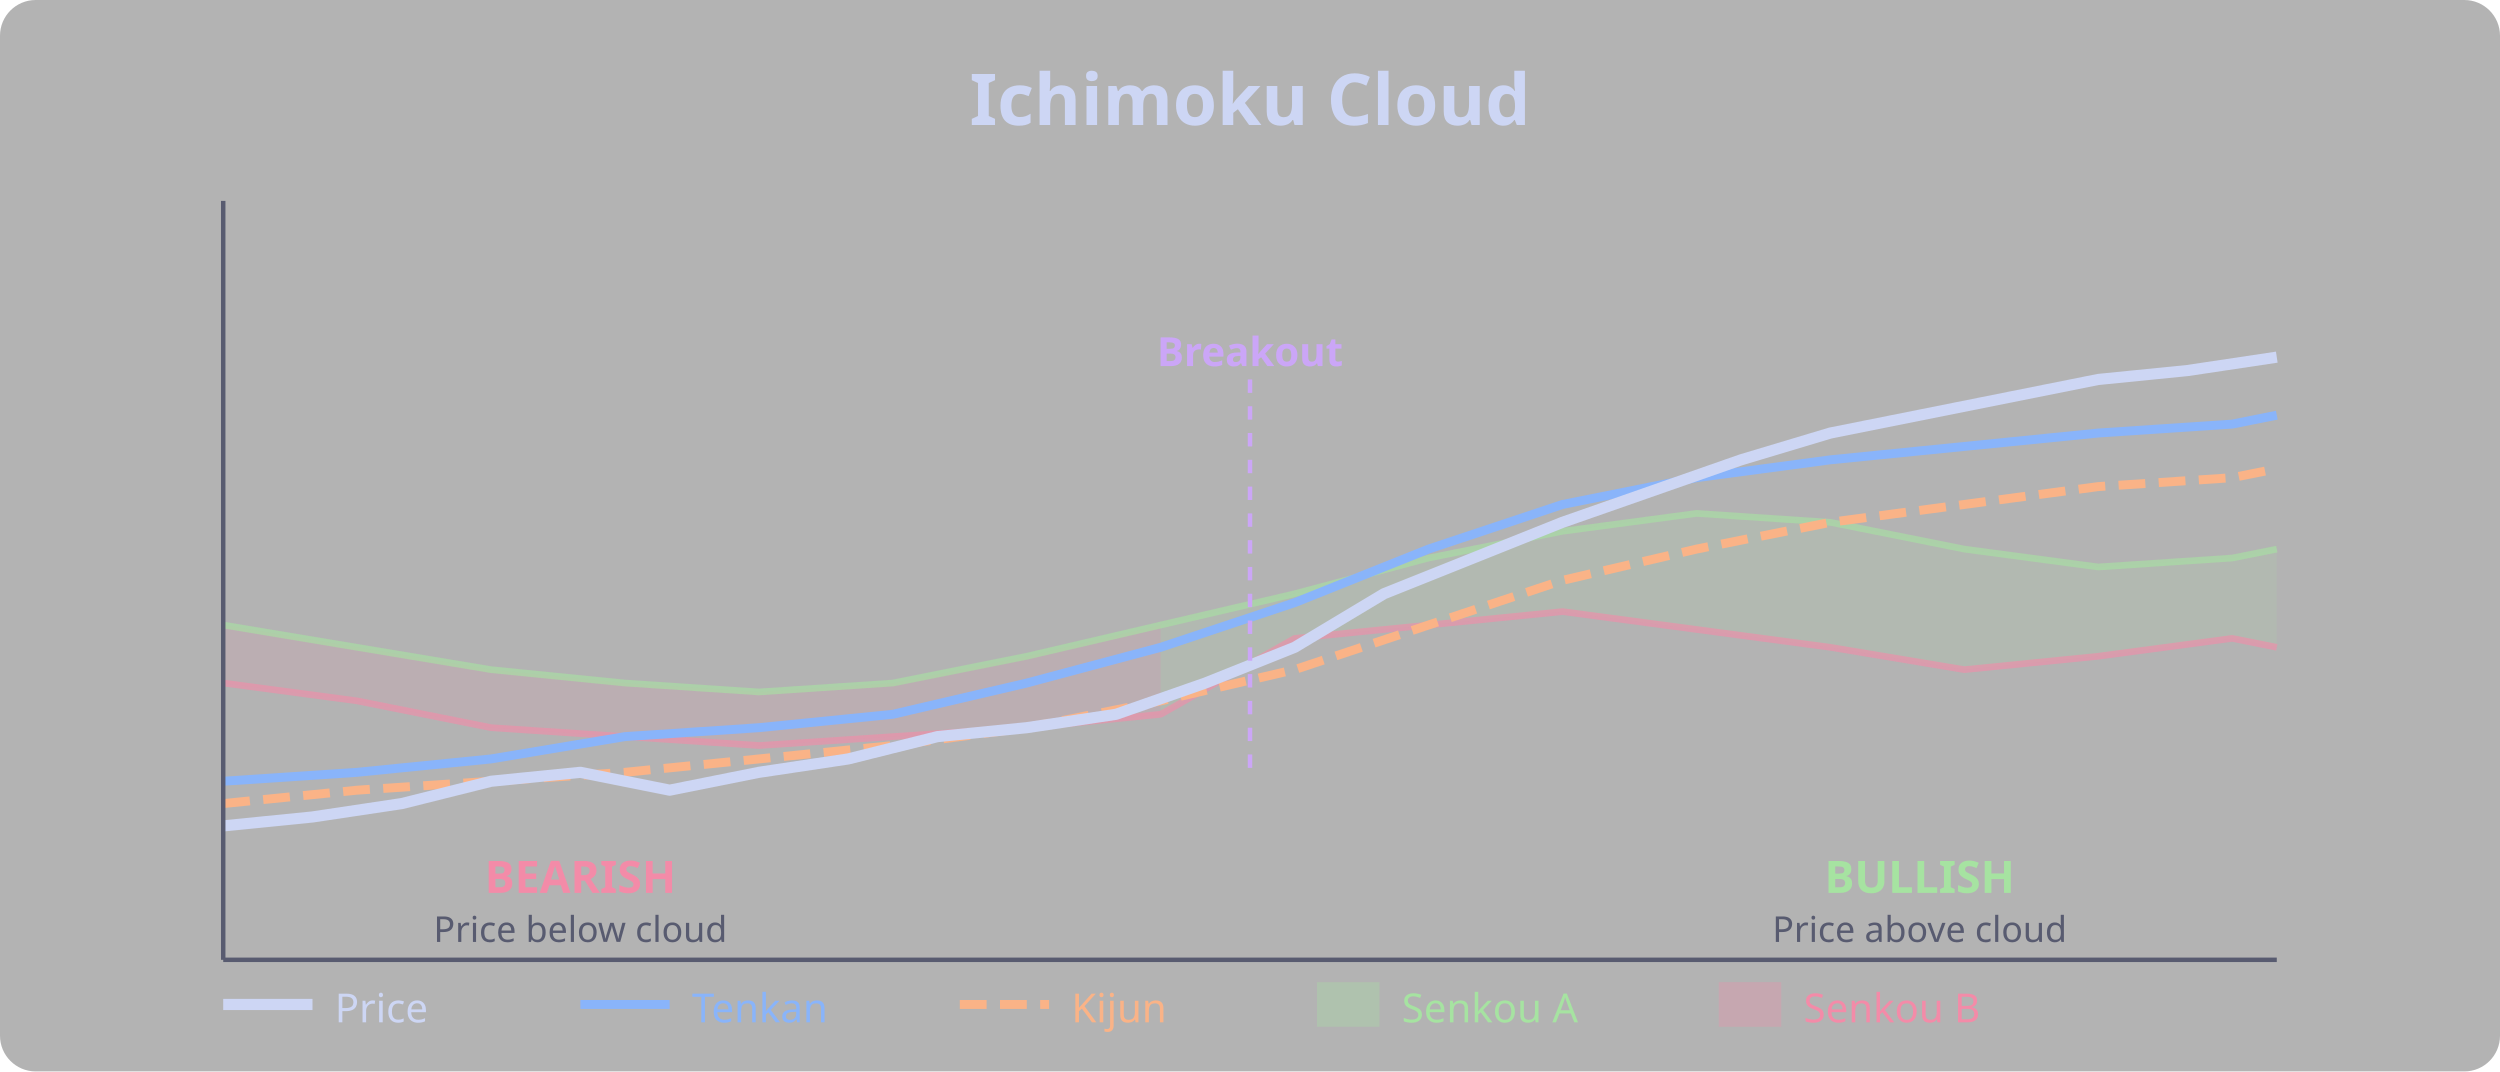
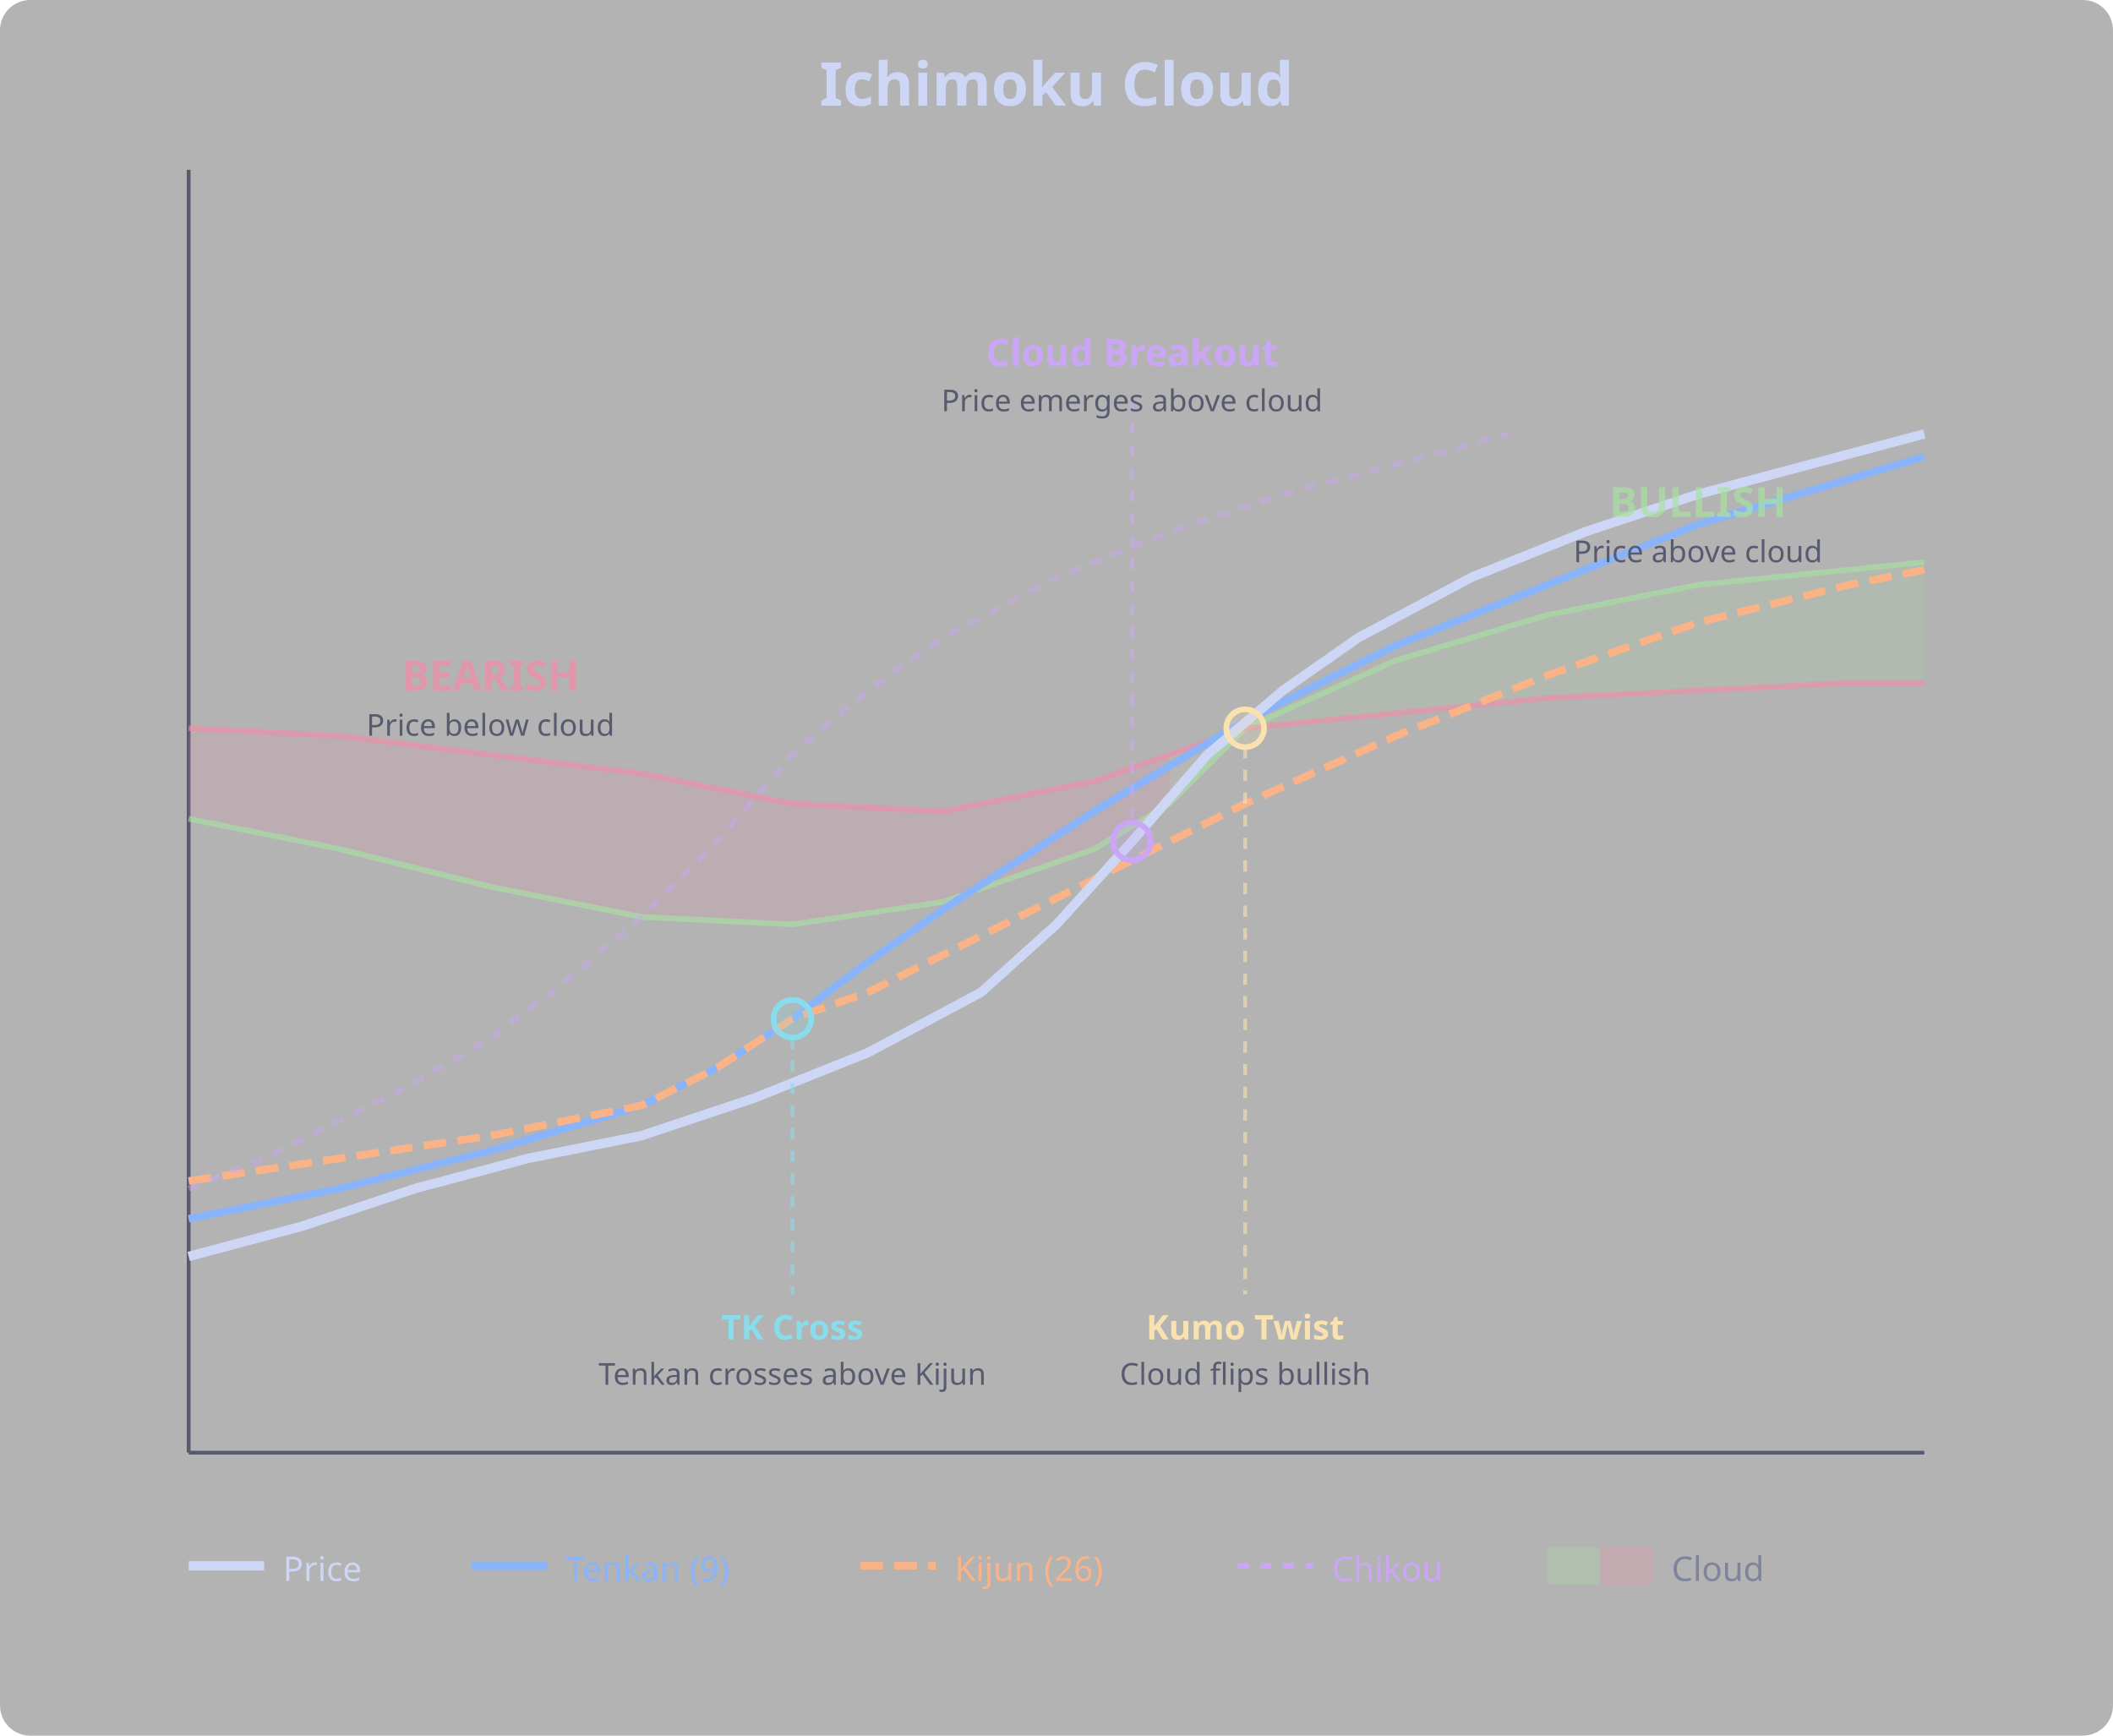
- <svg xmlns="http://www.w3.org/2000/svg" viewBox="0 0 560 240">
-   <rect width="560" height="240" fill="#000000" fill-opacity="0.3" rx="8" />
+ <svg xmlns="http://www.w3.org/2000/svg" viewBox="0 0 560 460">
+   <rect width="560" height="460" fill="#000000" fill-opacity="0.3" rx="8" />
  <text x="280" y="28" fill="#cdd6f4" font-family="sans-serif" font-size="16" font-weight="bold" text-anchor="middle">Ichimoku Cloud</text>
  <g transform="translate(50, 45)">
    <defs>
      <clipPath id="cloud-clip">
-         <rect x="0" y="0" width="460" height="170" />
+         <rect x="0" y="0" width="460" height="340" />
      </clipPath>
    </defs>
-     <polygon points="0,95 30,100 60,105 90,108 120,110 150,108 180,102 210,95 210,115 180,118 150,120 120,122 90,120 60,118 30,112 0,108" fill="#f38ba8" opacity="0.12" clip-path="url(#cloud-clip)" />
-     <polygon points="210,95 240,88 270,80 300,74 330,70 360,72 390,78 420,82 450,80 460,78 460,100 450,98 420,102 390,105 360,100 330,96 300,92 270,95 240,98 210,115" fill="#a6e3a1" opacity="0.12" clip-path="url(#cloud-clip)" />
-     <polyline points="0,95 30,100 60,105 90,108 120,110 150,108 180,102 210,95 240,88 270,80 300,74 330,70 360,72 390,78 420,82 450,80 460,78" fill="none" stroke="#a6e3a1" stroke-width="1.5" stroke-linejoin="round" opacity="0.6" />
-     <polyline points="0,108 30,112 60,118 90,120 120,122 150,120 180,118 210,115 240,98 270,95 300,92 330,96 360,100 390,105 420,102 450,98 460,100" fill="none" stroke="#f38ba8" stroke-width="1.5" stroke-linejoin="round" opacity="0.6" />
-     <polyline points="0,130 30,128 60,125 90,120 120,118 150,115 180,108 210,100 240,90 270,78 300,68 330,62 360,58 390,55 420,52 450,50 460,48" fill="none" stroke="#89b4fa" stroke-width="2" stroke-linejoin="round" />
-     <polyline points="0,135 30,132 60,130 90,128 120,125 150,122 180,118 210,112 240,105 270,95 300,85 330,78 360,72 390,68 420,64 450,62 460,60" fill="none" stroke="#fab387" stroke-width="2" stroke-dasharray="6,3" stroke-linejoin="round" />
-     <polyline points="0,140 20,138 40,135 60,130 80,128 100,132 120,128 140,125 160,120 180,118 200,115 220,108 240,100 260,88 280,80 300,72 320,65 340,58 360,52 380,48 400,44 420,40 440,38 460,35" fill="none" stroke="#cdd6f4" stroke-width="2.5" stroke-linejoin="round" />
-     <text x="80" y="155" fill="#f38ba8" font-family="sans-serif" font-size="10" font-weight="bold" text-anchor="middle">BEARISH</text>
-     <text x="80" y="166" fill="#585b70" font-family="sans-serif" font-size="8" text-anchor="middle">Price below cloud</text>
-     <text x="380" y="155" fill="#a6e3a1" font-family="sans-serif" font-size="10" font-weight="bold" text-anchor="middle">BULLISH</text>
-     <text x="380" y="166" fill="#585b70" font-family="sans-serif" font-size="8" text-anchor="middle">Price above cloud</text>
-     <line x1="230" y1="40" x2="230" y2="130" stroke="#cba6f7" stroke-width="1" stroke-dasharray="3,3" />
-     <text x="230" y="37" fill="#cba6f7" font-family="sans-serif" font-size="9" font-weight="bold" text-anchor="middle">Breakout</text>
-     <line x1="0" y1="0" x2="0" y2="170" stroke="#585b70" stroke-width="1" />
-     <line x1="0" y1="170" x2="460" y2="170" stroke="#585b70" stroke-width="1" />
-     <g transform="translate(0, 180)">
+     <line x1="0" y1="0" x2="0" y2="340" stroke="#585b70" stroke-width="1" />
+     <line x1="0" y1="340" x2="460" y2="340" stroke="#585b70" stroke-width="1" />
+     <polygon points="0,172 40,180 80,190 120,198 160,200 200,194 240,180 260,168               260,155 240,162 200,170 160,168 120,160 80,155 40,150 0,148" fill="#f38ba8" opacity="0.14" clip-path="url(#cloud-clip)" />
+     <polygon points="280,148 320,130 360,118 400,110 440,106 460,104               460,136 440,136 400,138 360,140 320,144 280,148" fill="#a6e3a1" opacity="0.14" clip-path="url(#cloud-clip)" />
+     <polygon points="260,168 280,148 280,148 260,155" fill="#f9e2af" opacity="0.08" clip-path="url(#cloud-clip)" />
+     <polyline points="0,172 40,180 80,190 120,198 160,200 200,194 240,180 260,168 280,148               320,130 360,118 400,110 440,106 460,104" fill="none" stroke="#a6e3a1" stroke-width="1.5" stroke-linejoin="round" opacity="0.6" />
+     <polyline points="0,148 40,150 80,155 120,160 160,168 200,170 240,162 260,155 280,148               320,144 360,140 400,138 440,136 460,136" fill="none" stroke="#f38ba8" stroke-width="1.5" stroke-linejoin="round" opacity="0.6" />
+     <polyline points="0,278 40,270 80,260 120,248 140,238 160,225 180,210 200,196               240,170 280,146 320,126 360,110 400,94 440,82 460,76" fill="none" stroke="#89b4fa" stroke-width="2" stroke-linejoin="round" />
+     <polyline points="0,268 40,262 80,256 120,248 140,238 160,225 180,218 200,208               240,188 280,168 320,150 360,134 400,120 440,110 460,106" fill="none" stroke="#fab387" stroke-width="2" stroke-dasharray="6,3" stroke-linejoin="round" />
+     <polyline points="0,270 20,262 40,252 60,242 80,230 100,215 120,198               140,178 160,155 180,138 200,124 230,108 260,96 290,86 320,78 350,70" fill="none" stroke="#cba6f7" stroke-width="1.5" stroke-dasharray="3,3" stroke-linejoin="round" opacity="0.45" />
+     <polyline points="0,288 30,280 60,270 90,262 120,256 150,246 180,234               210,218 230,200 250,178 270,155 290,138 310,124               340,108 370,96 400,86 430,78 460,70" fill="none" stroke="#cdd6f4" stroke-width="2.5" stroke-linejoin="round" />
+     <circle cx="160" cy="225" r="5" fill="#89dceb" fill-opacity="0.2" stroke="#89dceb" stroke-width="1.5" />
+     <line x1="160" y1="230" x2="160" y2="298" stroke="#89dceb" stroke-width="1" stroke-dasharray="3,3" opacity="0.6" />
+     <text x="160" y="310" fill="#89dceb" font-family="sans-serif" font-size="9" font-weight="bold" text-anchor="middle">TK Cross</text>
+     <text x="160" y="322" fill="#585b70" font-family="sans-serif" font-size="8" text-anchor="middle">Tenkan crosses above Kijun</text>
+     <circle cx="250" cy="178" r="5" fill="#cba6f7" fill-opacity="0.2" stroke="#cba6f7" stroke-width="1.5" />
+     <line x1="250" y1="172" x2="250" y2="58" stroke="#cba6f7" stroke-width="1" stroke-dasharray="3,3" opacity="0.6" />
+     <text x="250" y="52" fill="#cba6f7" font-family="sans-serif" font-size="10" font-weight="bold" text-anchor="middle">Cloud Breakout</text>
+     <text x="250" y="64" fill="#585b70" font-family="sans-serif" font-size="8" text-anchor="middle">Price emerges above cloud</text>
+     <circle cx="280" cy="148" r="5" fill="#f9e2af" fill-opacity="0.2" stroke="#f9e2af" stroke-width="1.5" />
+     <line x1="280" y1="153" x2="280" y2="298" stroke="#f9e2af" stroke-width="1" stroke-dasharray="3,3" opacity="0.6" />
+     <text x="280" y="310" fill="#f9e2af" font-family="sans-serif" font-size="9" font-weight="bold" text-anchor="middle">Kumo Twist</text>
+     <text x="280" y="322" fill="#585b70" font-family="sans-serif" font-size="8" text-anchor="middle">Cloud flips bullish</text>
+     <text x="80" y="138" fill="#f38ba8" font-family="sans-serif" font-size="11" font-weight="bold" text-anchor="middle" opacity="0.7">BEARISH</text>
+     <text x="80" y="150" fill="#585b70" font-family="sans-serif" font-size="8" text-anchor="middle">Price below cloud</text>
+     <text x="400" y="92" fill="#a6e3a1" font-family="sans-serif" font-size="11" font-weight="bold" text-anchor="middle" opacity="0.7">BULLISH</text>
+     <text x="400" y="104" fill="#585b70" font-family="sans-serif" font-size="8" text-anchor="middle">Price above cloud</text>
+     <g transform="translate(0, 370)">
      <line x1="0" y1="0" x2="20" y2="0" stroke="#cdd6f4" stroke-width="2.5" />
      <text x="25" y="4" fill="#cdd6f4" font-family="sans-serif" font-size="9">Price</text>
-       <line x1="80" y1="0" x2="100" y2="0" stroke="#89b4fa" stroke-width="2" />
-       <text x="105" y="4" fill="#89b4fa" font-family="sans-serif" font-size="9">Tenkan</text>
-       <line x1="165" y1="0" x2="185" y2="0" stroke="#fab387" stroke-width="2" stroke-dasharray="6,3" />
-       <text x="190" y="4" fill="#fab387" font-family="sans-serif" font-size="9">Kijun</text>
-       <rect x="245" y="-5" width="14" height="10" fill="#a6e3a1" opacity="0.3" />
-       <text x="264" y="4" fill="#a6e3a1" font-family="sans-serif" font-size="9">Senkou A</text>
-       <rect x="335" y="-5" width="14" height="10" fill="#f38ba8" opacity="0.3" />
-       <text x="354" y="4" fill="#f38ba8" font-family="sans-serif" font-size="9">Senkou B</text>
+       <line x1="75" y1="0" x2="95" y2="0" stroke="#89b4fa" stroke-width="2" />
+       <text x="100" y="4" fill="#89b4fa" font-family="sans-serif" font-size="9">Tenkan (9)</text>
+       <line x1="178" y1="0" x2="198" y2="0" stroke="#fab387" stroke-width="2" stroke-dasharray="6,3" />
+       <text x="203" y="4" fill="#fab387" font-family="sans-serif" font-size="9">Kijun (26)</text>
+       <line x1="278" y1="0" x2="298" y2="0" stroke="#cba6f7" stroke-width="1.5" stroke-dasharray="3,3" />
+       <text x="303" y="4" fill="#cba6f7" font-family="sans-serif" font-size="9">Chikou</text>
+       <rect x="360" y="-5" width="14" height="10" fill="#a6e3a1" opacity="0.25" rx="1" />
+       <rect x="374" y="-5" width="14" height="10" fill="#f38ba8" opacity="0.25" rx="1" />
+       <text x="393" y="4" fill="#7f849c" font-family="sans-serif" font-size="9">Cloud</text>
    </g>
  </g>
</svg>
